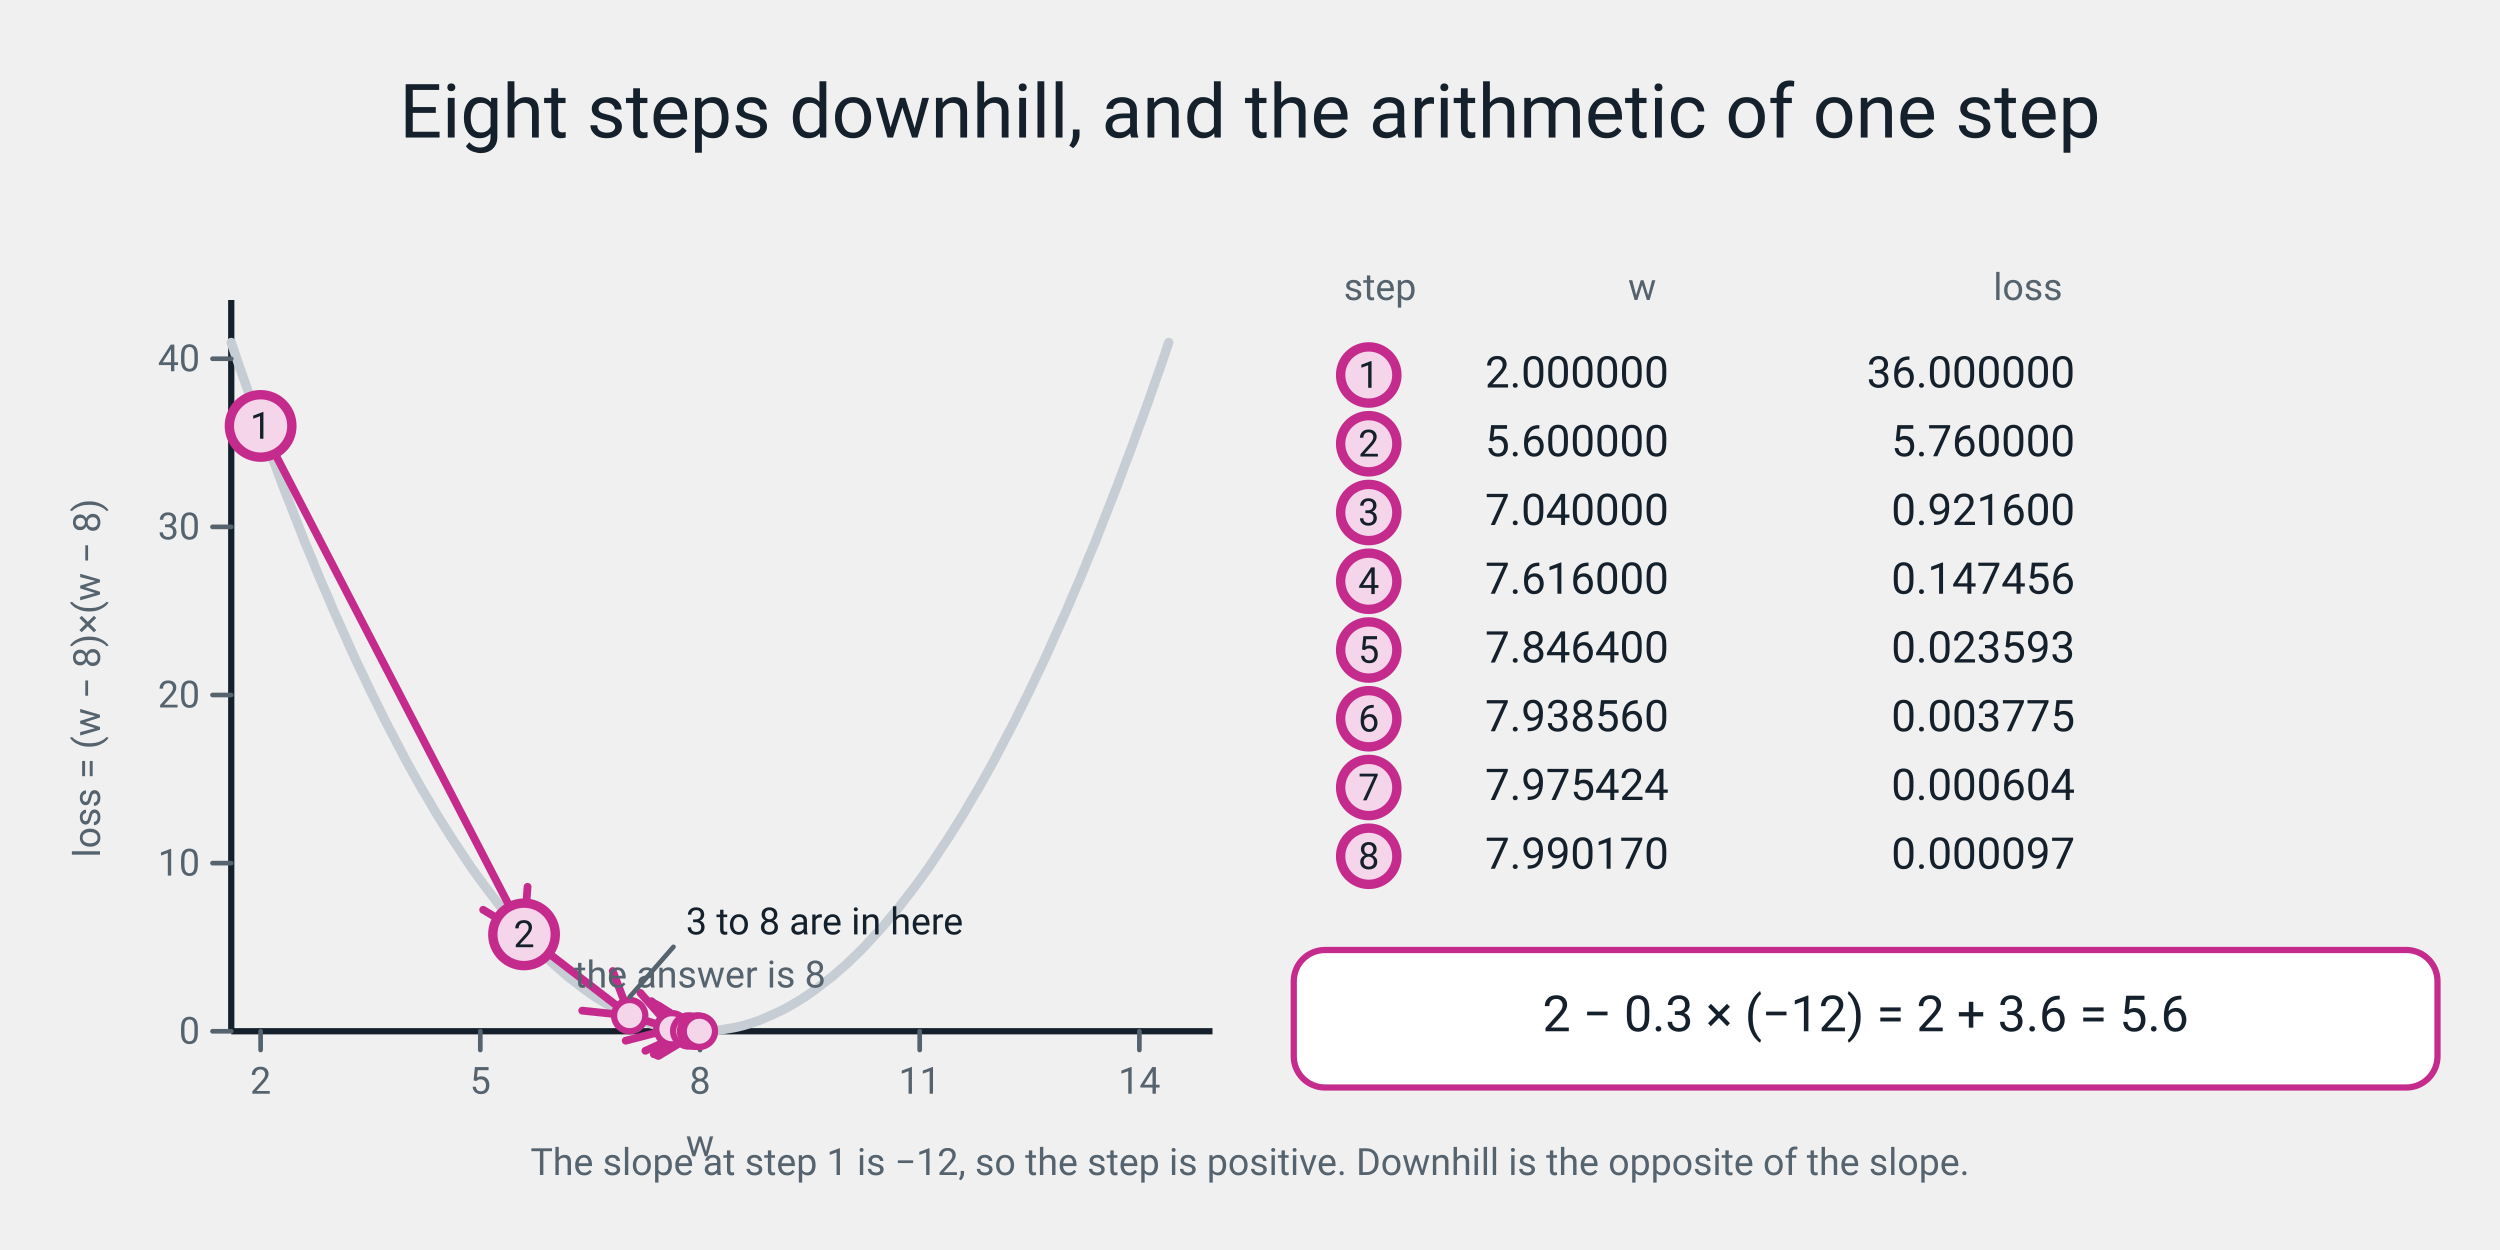
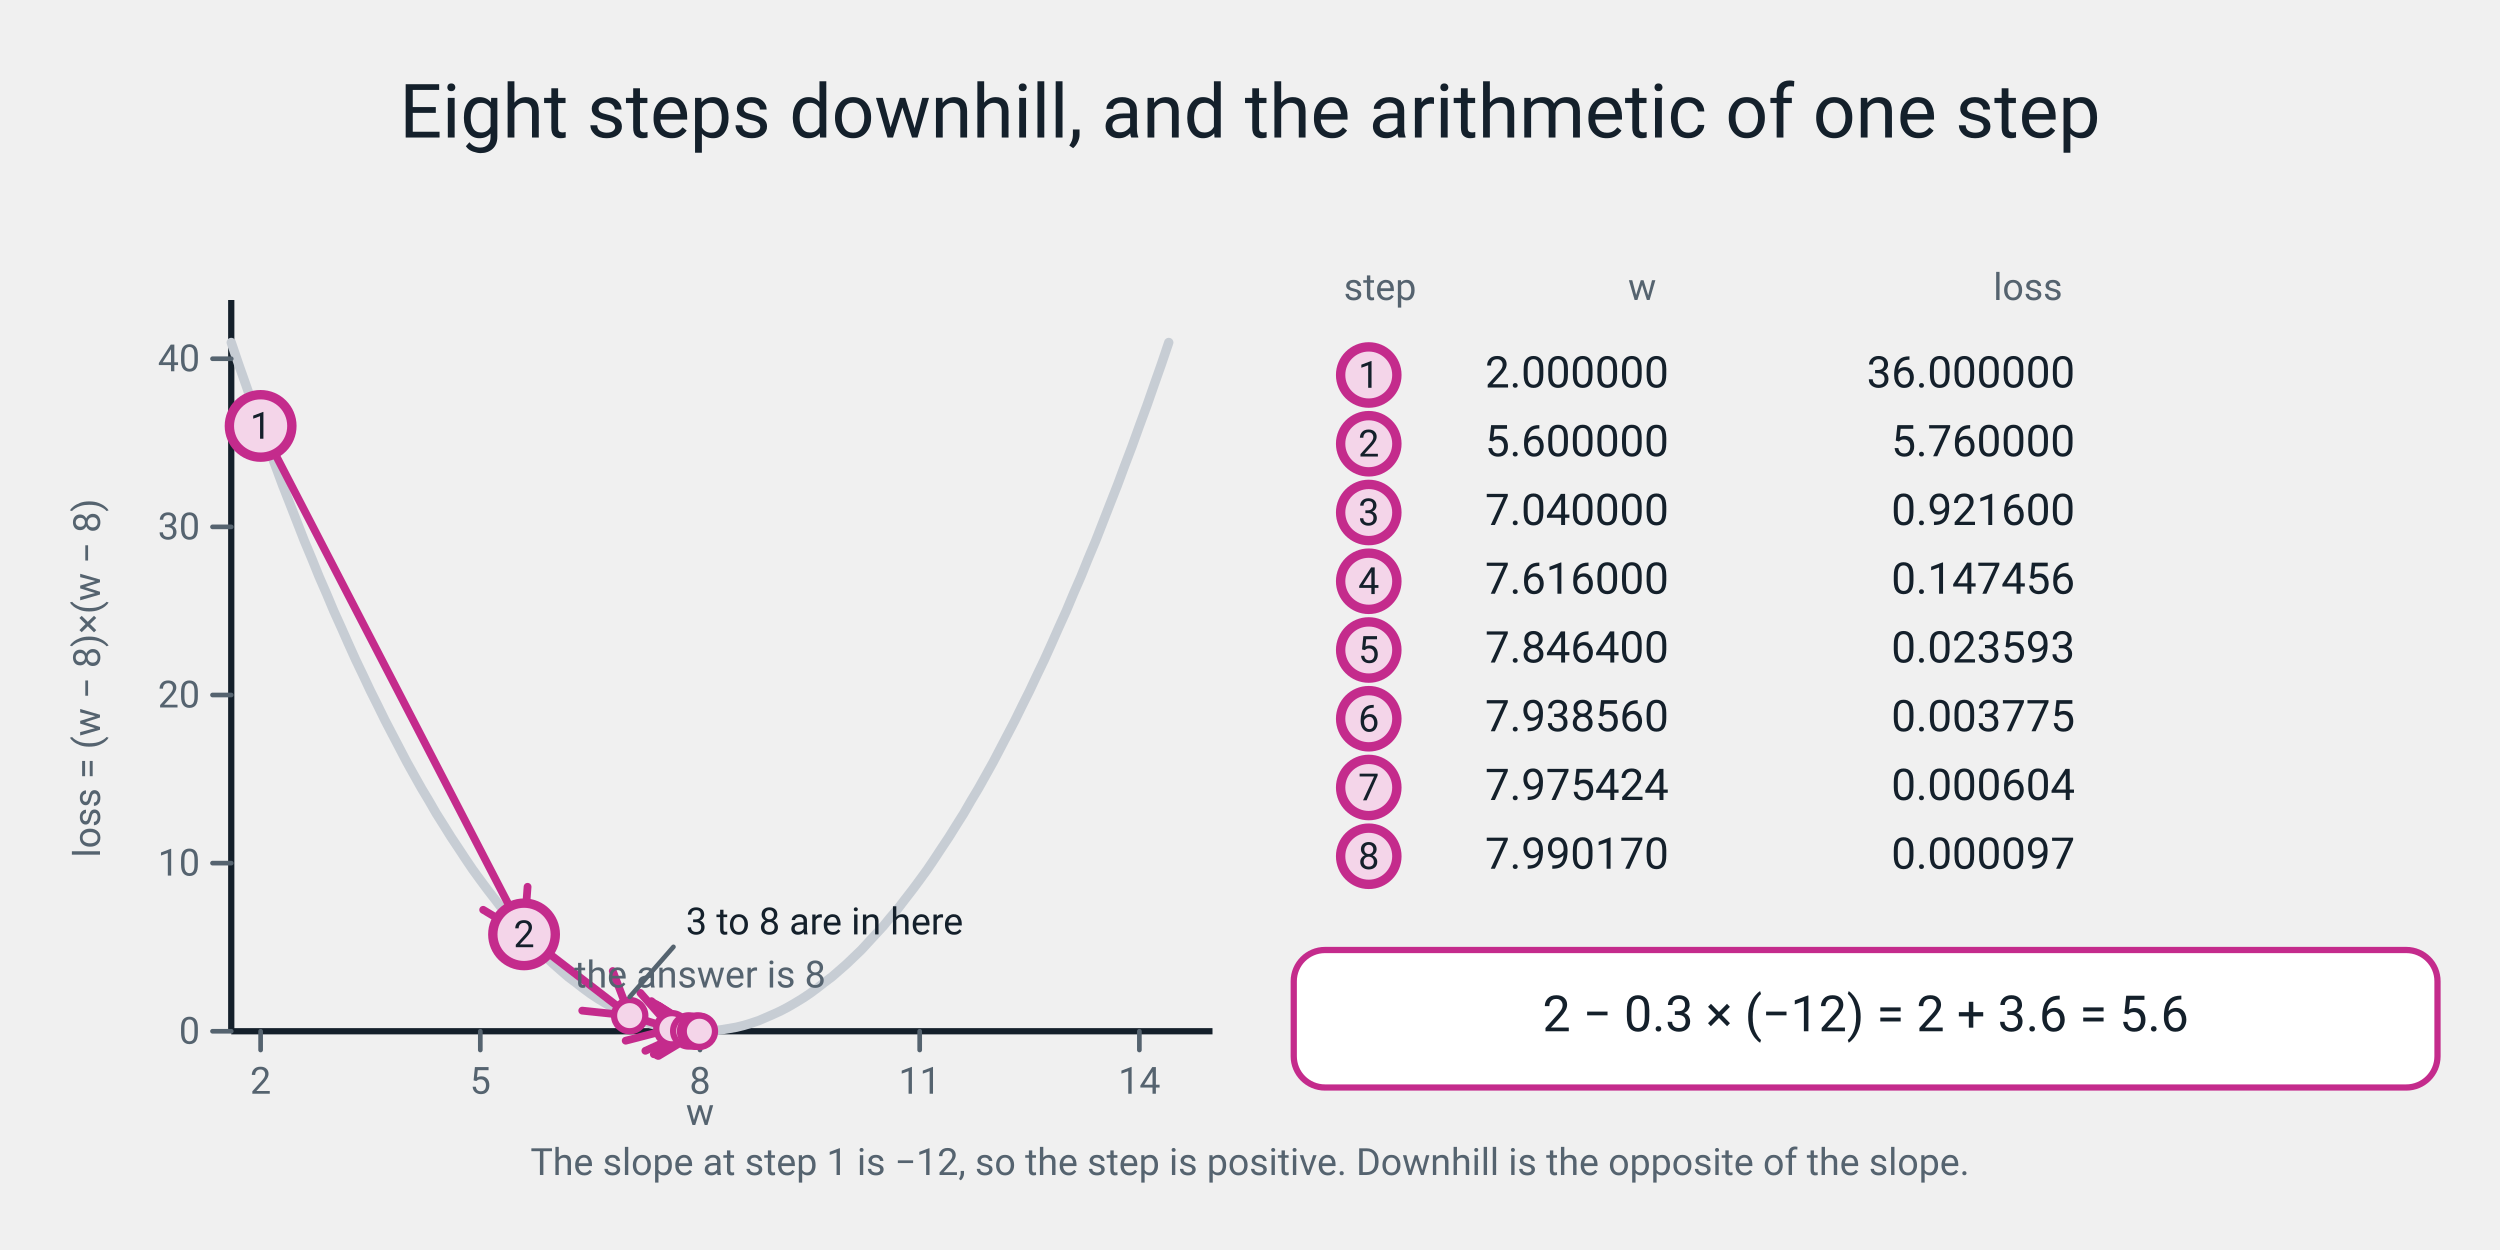
<svg xmlns="http://www.w3.org/2000/svg" viewBox="0 0 800 400" role="img">
  <text x="400" y="44" font-family="ui-sans-serif, system-ui, -apple-system, 'Segoe UI', Roboto, sans-serif" font-size="24" fill="#14202B" text-anchor="middle">Eight steps downhill, and the arithmetic of one step</text>
  <line x1="74" y1="96" x2="74" y2="330" stroke="#14202B" stroke-width="2" />
  <line x1="74" y1="330" x2="388" y2="330" stroke="#14202B" stroke-width="2" />
  <polyline points="74,109.6 76.3,116.4 78.7,123.2 81,129.8 83.4,136.3 85.7,142.7 88.1,149 90.4,155.2 92.8,161.3 95.1,167.2 97.4,173.1 99.8,178.8 102.1,184.5 104.5,190 106.8,195.5 109.2,200.8 111.5,206 113.8,211.1 116.2,216.1 118.5,221 120.9,225.8 123.2,230.5 125.6,235.1 127.9,239.5 130.2,243.9 132.6,248.2 134.9,252.3 137.3,256.3 139.6,260.3 142,264.1 144.3,267.8 146.7,271.4 149,274.9 151.3,278.3 153.7,281.6 156,284.7 158.4,287.8 160.7,290.8 163.1,293.6 165.4,296.4 167.7,299 170.1,301.5 172.4,304 174.8,306.3 177.1,308.5 179.5,310.6 181.8,312.6 184.2,314.4 186.5,316.2 188.8,317.9 191.2,319.5 193.5,320.9 195.9,322.3 198.2,323.5 200.6,324.6 202.9,325.6 205.3,326.6 207.6,327.4 209.9,328.1 212.3,328.7 214.6,329.1 217,329.5 219.3,329.8 221.7,329.9 224,330 226.3,329.9 228.7,329.8 231,329.5 233.4,329.1 235.7,328.7 238.1,328.1 240.4,327.4 242.8,326.6 245.1,325.6 247.4,324.6 249.8,323.5 252.1,322.3 254.5,320.9 256.8,319.5 259.2,317.9 261.5,316.2 263.8,314.4 266.2,312.6 268.5,310.6 270.9,308.5 273.2,306.3 275.6,304 277.9,301.5 280.2,299 282.6,296.4 284.9,293.6 287.3,290.8 289.6,287.8 292,284.7 294.3,281.6 296.7,278.3 299,274.9 301.3,271.4 303.7,267.8 306,264.1 308.4,260.3 310.7,256.3 313.1,252.3 315.4,248.2 317.8,243.9 320.1,239.5 322.4,235.1 324.8,230.5 327.1,225.8 329.5,221 331.8,216.1 334.2,211.1 336.5,206 338.8,200.8 341.2,195.5 343.5,190 345.9,184.5 348.2,178.8 350.6,173.1 352.9,167.2 355.2,161.3 357.6,155.2 359.9,149 362.3,142.7 364.6,136.3 367,129.8 369.3,123.2 371.7,116.4 374,109.6" fill="none" stroke="#C7CDD4" stroke-width="3" stroke-linecap="round" stroke-linejoin="round" />
  <line x1="83.4" y1="330" x2="83.4" y2="336" stroke="#55636F" stroke-width="1.5" stroke-linecap="round" />
  <text x="83.4" y="350" font-family="ui-sans-serif, system-ui, -apple-system, 'Segoe UI', Roboto, sans-serif" font-size="12" fill="#55636F" text-anchor="middle">2</text>
  <line x1="153.7" y1="330" x2="153.7" y2="336" stroke="#55636F" stroke-width="1.5" stroke-linecap="round" />
  <text x="153.7" y="350" font-family="ui-sans-serif, system-ui, -apple-system, 'Segoe UI', Roboto, sans-serif" font-size="12" fill="#55636F" text-anchor="middle">5</text>
  <line x1="224" y1="330" x2="224" y2="336" stroke="#55636F" stroke-width="1.5" stroke-linecap="round" />
  <text x="224" y="350" font-family="ui-sans-serif, system-ui, -apple-system, 'Segoe UI', Roboto, sans-serif" font-size="12" fill="#55636F" text-anchor="middle">8</text>
  <line x1="294.3" y1="330" x2="294.3" y2="336" stroke="#55636F" stroke-width="1.5" stroke-linecap="round" />
  <text x="294.3" y="350" font-family="ui-sans-serif, system-ui, -apple-system, 'Segoe UI', Roboto, sans-serif" font-size="12" fill="#55636F" text-anchor="middle">11</text>
  <line x1="364.6" y1="330" x2="364.6" y2="336" stroke="#55636F" stroke-width="1.5" stroke-linecap="round" />
  <text x="364.6" y="350" font-family="ui-sans-serif, system-ui, -apple-system, 'Segoe UI', Roboto, sans-serif" font-size="12" fill="#55636F" text-anchor="middle">14</text>
  <line x1="68" y1="330" x2="74" y2="330" stroke="#55636F" stroke-width="1.5" stroke-linecap="round" />
  <text x="64" y="334" font-family="ui-sans-serif, system-ui, -apple-system, 'Segoe UI', Roboto, sans-serif" font-size="12" fill="#55636F" text-anchor="end">0</text>
  <line x1="68" y1="276.2" x2="74" y2="276.2" stroke="#55636F" stroke-width="1.5" stroke-linecap="round" />
  <text x="64" y="280.2" font-family="ui-sans-serif, system-ui, -apple-system, 'Segoe UI', Roboto, sans-serif" font-size="12" fill="#55636F" text-anchor="end">10</text>
  <line x1="68" y1="222.4" x2="74" y2="222.4" stroke="#55636F" stroke-width="1.5" stroke-linecap="round" />
  <text x="64" y="226.4" font-family="ui-sans-serif, system-ui, -apple-system, 'Segoe UI', Roboto, sans-serif" font-size="12" fill="#55636F" text-anchor="end">20</text>
  <line x1="68" y1="168.6" x2="74" y2="168.6" stroke="#55636F" stroke-width="1.5" stroke-linecap="round" />
  <text x="64" y="172.6" font-family="ui-sans-serif, system-ui, -apple-system, 'Segoe UI', Roboto, sans-serif" font-size="12" fill="#55636F" text-anchor="end">30</text>
  <line x1="68" y1="114.8" x2="74" y2="114.8" stroke="#55636F" stroke-width="1.5" stroke-linecap="round" />
  <text x="64" y="118.8" font-family="ui-sans-serif, system-ui, -apple-system, 'Segoe UI', Roboto, sans-serif" font-size="12" fill="#55636F" text-anchor="end">40</text>
-   <text x="224" y="370" font-family="ui-sans-serif, system-ui, -apple-system, 'Segoe UI', Roboto, sans-serif" font-size="12" fill="#55636F" text-anchor="middle">w</text>
+   <text x="224" y="360" font-family="ui-sans-serif, system-ui, -apple-system, 'Segoe UI', Roboto, sans-serif" font-size="12" fill="#55636F" text-anchor="middle">w</text>
  <text x="32" y="217" font-family="ui-sans-serif, system-ui, -apple-system, 'Segoe UI', Roboto, sans-serif" font-size="12" fill="#55636F" text-anchor="middle" transform="rotate(-90 32 217)">loss = (w − 8)×(w − 8)</text>
  <line x1="83.4" y1="136.3" x2="167.7" y2="299" stroke="#C42B8C" stroke-width="2.5" stroke-linecap="round" />
  <polyline points="-13,-8 0,0 -13,8" fill="none" stroke="#C42B8C" stroke-width="2.5" stroke-linecap="round" stroke-linejoin="round" transform="translate(167.7 299.0) rotate(62.6)" />
  <line x1="167.7" y1="299" x2="201.5" y2="325" stroke="#C42B8C" stroke-width="2.5" stroke-linecap="round" />
  <polyline points="-13,-8 0,0 -13,8" fill="none" stroke="#C42B8C" stroke-width="2.5" stroke-linecap="round" stroke-linejoin="round" transform="translate(201.5 325.0) rotate(37.6)" />
  <line x1="201.5" y1="325" x2="215" y2="329.2" stroke="#C42B8C" stroke-width="2.5" stroke-linecap="round" />
  <polyline points="-13,-8 0,0 -13,8" fill="none" stroke="#C42B8C" stroke-width="2.5" stroke-linecap="round" stroke-linejoin="round" transform="translate(215.0 329.2) rotate(17.1)" />
  <line x1="215" y1="329.2" x2="220.4" y2="329.9" stroke="#C42B8C" stroke-width="2.5" stroke-linecap="round" />
  <polyline points="-13,-8 0,0 -13,8" fill="none" stroke="#C42B8C" stroke-width="2.5" stroke-linecap="round" stroke-linejoin="round" transform="translate(220.4 329.9) rotate(7.0)" />
  <line x1="220.4" y1="329.9" x2="222.6" y2="330" stroke="#C42B8C" stroke-width="2.5" stroke-linecap="round" />
  <polyline points="-13,-8 0,0 -13,8" fill="none" stroke="#C42B8C" stroke-width="2.5" stroke-linecap="round" stroke-linejoin="round" transform="translate(222.6 330.0) rotate(2.8)" />
  <line x1="222.6" y1="330" x2="223.4" y2="330" stroke="#C42B8C" stroke-width="2.5" stroke-linecap="round" />
  <polyline points="-13,-8 0,0 -13,8" fill="none" stroke="#C42B8C" stroke-width="2.5" stroke-linecap="round" stroke-linejoin="round" transform="translate(223.4 330.0) rotate(1.1)" />
  <line x1="223.4" y1="330" x2="223.8" y2="330" stroke="#C42B8C" stroke-width="2.5" stroke-linecap="round" />
  <polyline points="-13,-8 0,0 -13,8" fill="none" stroke="#C42B8C" stroke-width="2.5" stroke-linecap="round" stroke-linejoin="round" transform="translate(223.8 330.0) rotate(0.5)" />
  <circle cx="83.4" cy="136.3" r="5" fill="#F4D5E9" stroke="#C42B8C" stroke-width="2" />
  <circle cx="167.7" cy="299" r="5" fill="#F4D5E9" stroke="#C42B8C" stroke-width="2" />
  <circle cx="201.5" cy="325" r="5" fill="#F4D5E9" stroke="#C42B8C" stroke-width="2" />
  <circle cx="215" cy="329.2" r="5" fill="#F4D5E9" stroke="#C42B8C" stroke-width="2" />
  <circle cx="220.4" cy="329.9" r="5" fill="#F4D5E9" stroke="#C42B8C" stroke-width="2" />
  <circle cx="222.6" cy="330" r="5" fill="#F4D5E9" stroke="#C42B8C" stroke-width="2" />
  <circle cx="223.4" cy="330" r="5" fill="#F4D5E9" stroke="#C42B8C" stroke-width="2" />
  <circle cx="223.8" cy="330" r="5" fill="#F4D5E9" stroke="#C42B8C" stroke-width="2" />
  <circle cx="83.4" cy="136.3" r="10" fill="#F4D5E9" stroke="#C42B8C" stroke-width="3" />
  <text x="83.4" y="136.3" font-family="ui-sans-serif, system-ui, -apple-system, 'Segoe UI', Roboto, sans-serif" font-size="12" fill="#14202B" text-anchor="middle" dominant-baseline="central">1</text>
  <circle cx="167.7" cy="299" r="10" fill="#F4D5E9" stroke="#C42B8C" stroke-width="3" />
  <text x="167.7" y="299" font-family="ui-sans-serif, system-ui, -apple-system, 'Segoe UI', Roboto, sans-serif" font-size="12" fill="#14202B" text-anchor="middle" dominant-baseline="central">2</text>
  <line x1="215.5" y1="303" x2="201.5" y2="319" stroke="#55636F" stroke-width="1.5" stroke-linecap="round" />
  <text x="219.5" y="299" font-family="ui-sans-serif, system-ui, -apple-system, 'Segoe UI', Roboto, sans-serif" font-size="12" fill="#14202B">3 to 8 are in here</text>
  <text x="224" y="316" font-family="ui-sans-serif, system-ui, -apple-system, 'Segoe UI', Roboto, sans-serif" font-size="12" fill="#55636F" text-anchor="middle">the answer is 8</text>
  <text x="430" y="96" font-family="ui-sans-serif, system-ui, -apple-system, 'Segoe UI', Roboto, sans-serif" font-size="12" fill="#55636F">step</text>
  <text x="530" y="96" font-family="ui-sans-serif, system-ui, -apple-system, 'Segoe UI', Roboto, sans-serif" font-size="12" fill="#55636F" text-anchor="end">w</text>
  <text x="660" y="96" font-family="ui-sans-serif, system-ui, -apple-system, 'Segoe UI', Roboto, sans-serif" font-size="12" fill="#55636F" text-anchor="end">loss</text>
  <circle cx="438" cy="120" r="9" fill="#F4D5E9" stroke="#C42B8C" stroke-width="3" />
  <text x="438" y="120" font-family="ui-sans-serif, system-ui, -apple-system, 'Segoe UI', Roboto, sans-serif" font-size="12" fill="#14202B" text-anchor="middle" dominant-baseline="central">1</text>
  <text x="534" y="124" font-family="ui-sans-serif, system-ui, -apple-system, 'Segoe UI', Roboto, sans-serif" font-size="14" fill="#14202B" text-anchor="end">2.000000</text>
  <text x="664" y="124" font-family="ui-sans-serif, system-ui, -apple-system, 'Segoe UI', Roboto, sans-serif" font-size="14" fill="#14202B" text-anchor="end">36.000000</text>
  <circle cx="438" cy="142" r="9" fill="#F4D5E9" stroke="#C42B8C" stroke-width="3" />
  <text x="438" y="142" font-family="ui-sans-serif, system-ui, -apple-system, 'Segoe UI', Roboto, sans-serif" font-size="12" fill="#14202B" text-anchor="middle" dominant-baseline="central">2</text>
  <text x="534" y="146" font-family="ui-sans-serif, system-ui, -apple-system, 'Segoe UI', Roboto, sans-serif" font-size="14" fill="#14202B" text-anchor="end">5.600000</text>
  <text x="664" y="146" font-family="ui-sans-serif, system-ui, -apple-system, 'Segoe UI', Roboto, sans-serif" font-size="14" fill="#14202B" text-anchor="end">5.760000</text>
  <circle cx="438" cy="164" r="9" fill="#F4D5E9" stroke="#C42B8C" stroke-width="3" />
  <text x="438" y="164" font-family="ui-sans-serif, system-ui, -apple-system, 'Segoe UI', Roboto, sans-serif" font-size="12" fill="#14202B" text-anchor="middle" dominant-baseline="central">3</text>
  <text x="534" y="168" font-family="ui-sans-serif, system-ui, -apple-system, 'Segoe UI', Roboto, sans-serif" font-size="14" fill="#14202B" text-anchor="end">7.040000</text>
  <text x="664" y="168" font-family="ui-sans-serif, system-ui, -apple-system, 'Segoe UI', Roboto, sans-serif" font-size="14" fill="#14202B" text-anchor="end">0.921600</text>
  <circle cx="438" cy="186" r="9" fill="#F4D5E9" stroke="#C42B8C" stroke-width="3" />
  <text x="438" y="186" font-family="ui-sans-serif, system-ui, -apple-system, 'Segoe UI', Roboto, sans-serif" font-size="12" fill="#14202B" text-anchor="middle" dominant-baseline="central">4</text>
  <text x="534" y="190" font-family="ui-sans-serif, system-ui, -apple-system, 'Segoe UI', Roboto, sans-serif" font-size="14" fill="#14202B" text-anchor="end">7.616000</text>
  <text x="664" y="190" font-family="ui-sans-serif, system-ui, -apple-system, 'Segoe UI', Roboto, sans-serif" font-size="14" fill="#14202B" text-anchor="end">0.147456</text>
  <circle cx="438" cy="208" r="9" fill="#F4D5E9" stroke="#C42B8C" stroke-width="3" />
  <text x="438" y="208" font-family="ui-sans-serif, system-ui, -apple-system, 'Segoe UI', Roboto, sans-serif" font-size="12" fill="#14202B" text-anchor="middle" dominant-baseline="central">5</text>
  <text x="534" y="212" font-family="ui-sans-serif, system-ui, -apple-system, 'Segoe UI', Roboto, sans-serif" font-size="14" fill="#14202B" text-anchor="end">7.846400</text>
  <text x="664" y="212" font-family="ui-sans-serif, system-ui, -apple-system, 'Segoe UI', Roboto, sans-serif" font-size="14" fill="#14202B" text-anchor="end">0.023593</text>
  <circle cx="438" cy="230" r="9" fill="#F4D5E9" stroke="#C42B8C" stroke-width="3" />
  <text x="438" y="230" font-family="ui-sans-serif, system-ui, -apple-system, 'Segoe UI', Roboto, sans-serif" font-size="12" fill="#14202B" text-anchor="middle" dominant-baseline="central">6</text>
  <text x="534" y="234" font-family="ui-sans-serif, system-ui, -apple-system, 'Segoe UI', Roboto, sans-serif" font-size="14" fill="#14202B" text-anchor="end">7.938560</text>
  <text x="664" y="234" font-family="ui-sans-serif, system-ui, -apple-system, 'Segoe UI', Roboto, sans-serif" font-size="14" fill="#14202B" text-anchor="end">0.003775</text>
  <circle cx="438" cy="252" r="9" fill="#F4D5E9" stroke="#C42B8C" stroke-width="3" />
  <text x="438" y="252" font-family="ui-sans-serif, system-ui, -apple-system, 'Segoe UI', Roboto, sans-serif" font-size="12" fill="#14202B" text-anchor="middle" dominant-baseline="central">7</text>
  <text x="534" y="256" font-family="ui-sans-serif, system-ui, -apple-system, 'Segoe UI', Roboto, sans-serif" font-size="14" fill="#14202B" text-anchor="end">7.975424</text>
  <text x="664" y="256" font-family="ui-sans-serif, system-ui, -apple-system, 'Segoe UI', Roboto, sans-serif" font-size="14" fill="#14202B" text-anchor="end">0.000604</text>
  <circle cx="438" cy="274" r="9" fill="#F4D5E9" stroke="#C42B8C" stroke-width="3" />
  <text x="438" y="274" font-family="ui-sans-serif, system-ui, -apple-system, 'Segoe UI', Roboto, sans-serif" font-size="12" fill="#14202B" text-anchor="middle" dominant-baseline="central">8</text>
  <text x="534" y="278" font-family="ui-sans-serif, system-ui, -apple-system, 'Segoe UI', Roboto, sans-serif" font-size="14" fill="#14202B" text-anchor="end">7.990170</text>
  <text x="664" y="278" font-family="ui-sans-serif, system-ui, -apple-system, 'Segoe UI', Roboto, sans-serif" font-size="14" fill="#14202B" text-anchor="end">0.000097</text>
  <rect x="414" y="304" width="366" height="44" rx="10" fill="#FFFFFF" stroke="#C42B8C" stroke-width="2" stroke-linejoin="round" />
  <text x="597" y="330" font-family="ui-sans-serif, system-ui, -apple-system, 'Segoe UI', Roboto, sans-serif" font-size="16" fill="#14202B" text-anchor="middle">2 − 0.3 × (−12) = 2 + 3.6 = 5.6</text>
  <text x="400" y="376" font-family="ui-sans-serif, system-ui, -apple-system, 'Segoe UI', Roboto, sans-serif" font-size="12" fill="#55636F" text-anchor="middle">The slope at step 1 is −12, so the step is positive. Downhill is the opposite of the slope.</text>
</svg>
